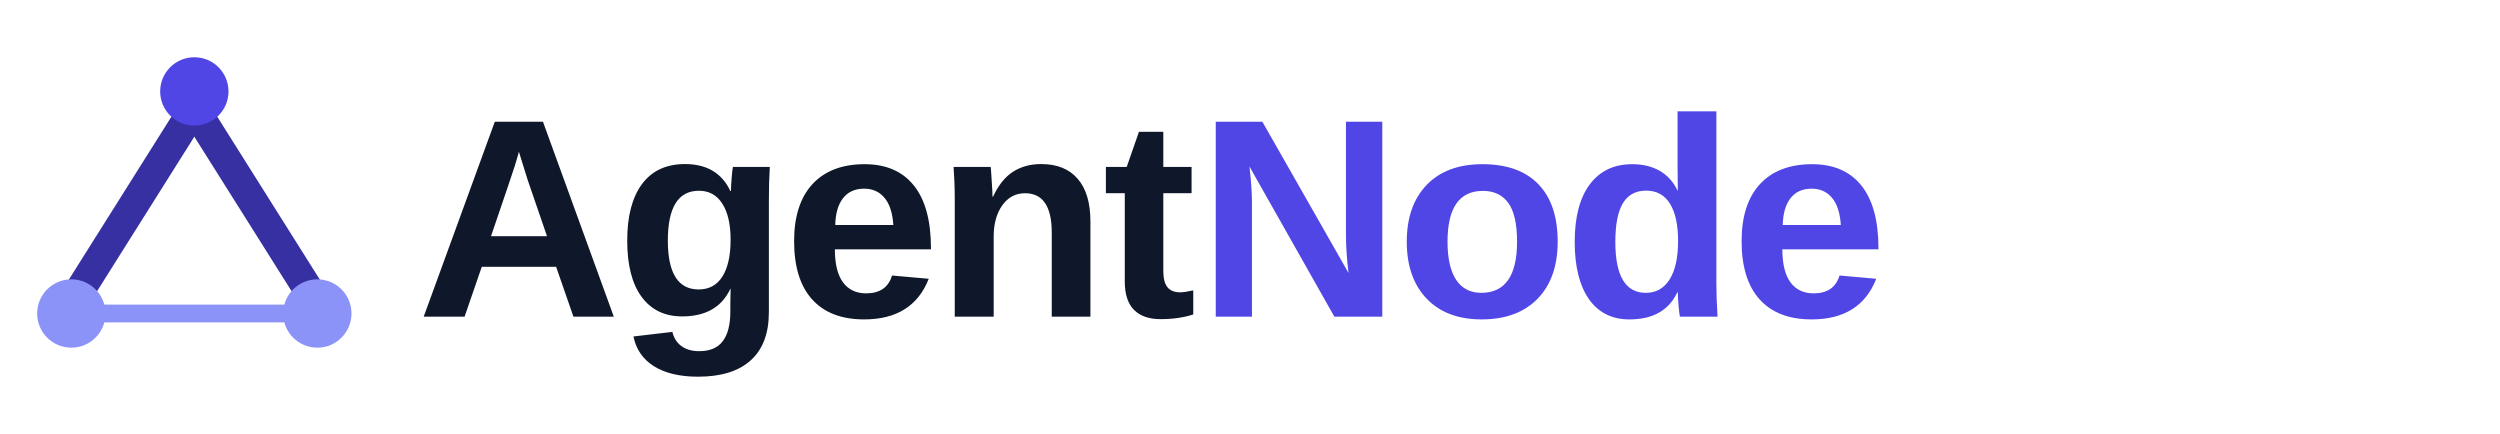
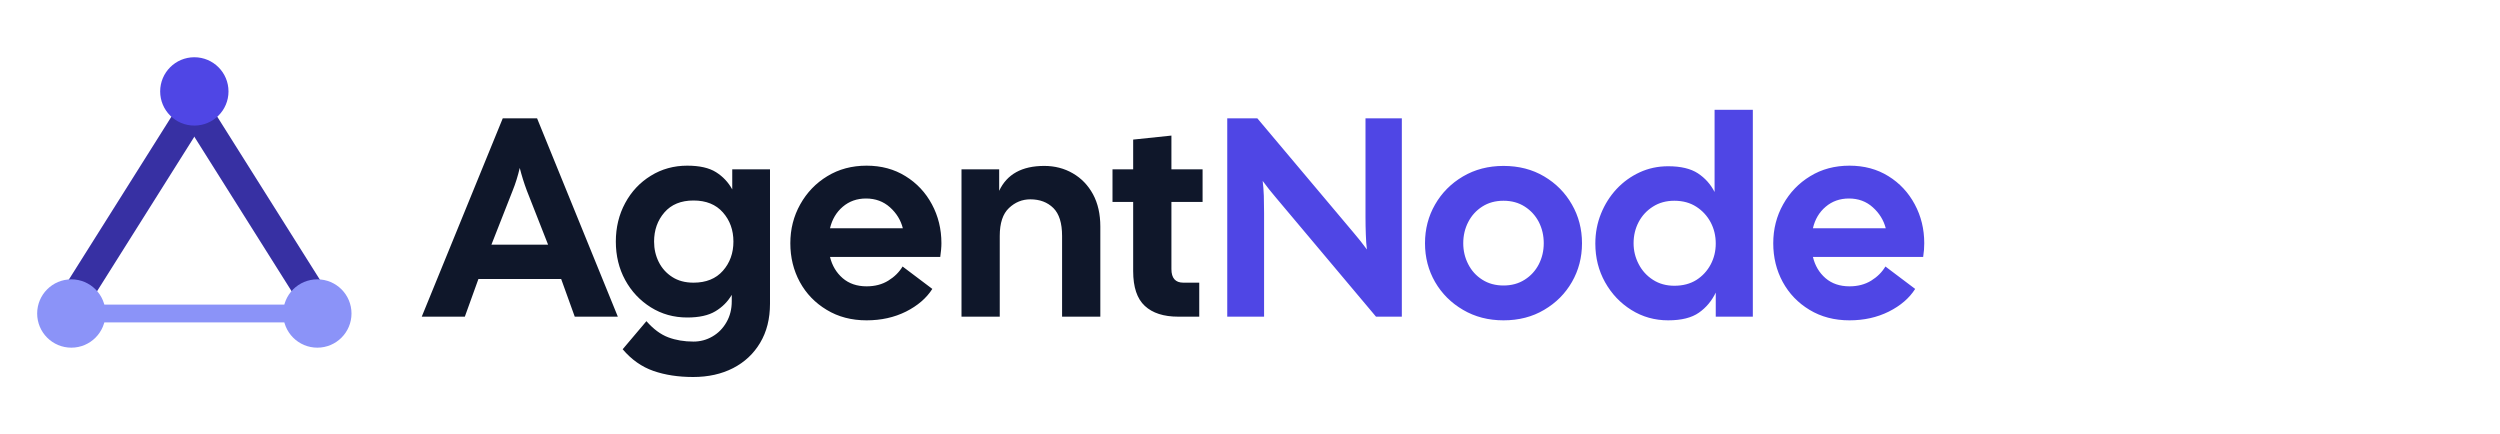
<svg xmlns="http://www.w3.org/2000/svg" viewBox="0 0 300 52" width="300" height="52" fill="none">
  <g transform="translate(2 4) scale(0.82)">
    <path d="M26 11 L9 38" stroke="#3730A3" stroke-width="4.4" stroke-linecap="round" />
    <path d="M26 11 L43 38" stroke="#3730A3" stroke-width="4.4" stroke-linecap="round" />
    <path d="M12.5 41 H39.5" stroke="#8B93F8" stroke-width="2.6" stroke-linecap="round" />
    <circle cx="26" cy="8.5" r="5" fill="#4F46E5" />
    <circle cx="8" cy="41" r="5" fill="#8B93F8" />
    <circle cx="44" cy="41" r="5" fill="#8B93F8" />
  </g>
-   <text x="50" y="38" font-family="Space Grotesk, Helvetica Neue, Arial, sans-serif" font-size="34" font-weight="700" letter-spacing="-0.02em" fill="#0F172A">Agent<tspan fill="#4F46E5">Node</tspan>
-   </text>
+   <path fill="#0F172A" d="M50.61 38 60.33 14.2H64.45L74.14 38H68.97L67.34 33.48H57.41L55.78 38ZM61.52 22.87 58.97 29.36H65.77L63.22 22.87Q62.71 21.51 62.37 20.15Q62.03 21.61 61.52 22.87Z M83.18 45.24Q80.5 45.24 78.41 44.51Q76.31 43.78 74.72 41.91L77.57 38.54Q78.83 39.97 80.19 40.48Q81.55 40.99 83.22 40.99Q84.44 40.99 85.49 40.38Q86.55 39.77 87.18 38.66Q87.81 37.56 87.81 36.16V35.38Q87.09 36.61 85.85 37.35Q84.61 38.1 82.47 38.1Q80.05 38.1 78.1 36.88Q76.14 35.65 75.02 33.6Q73.9 31.54 73.9 28.99Q73.9 26.44 75.02 24.37Q76.14 22.29 78.1 21.09Q80.05 19.88 82.47 19.88Q84.68 19.88 85.92 20.66Q87.16 21.44 87.87 22.73V20.32H92.4V36.44Q92.4 39.16 91.22 41.13Q90.05 43.1 87.98 44.17Q85.9 45.24 83.18 45.24ZM83.22 33.92Q85.49 33.92 86.75 32.49Q88.01 31.06 88.01 28.99Q88.01 26.92 86.75 25.49Q85.49 24.06 83.22 24.06Q80.97 24.06 79.73 25.49Q78.49 26.92 78.49 28.99Q78.49 30.32 79.05 31.44Q79.61 32.56 80.67 33.24Q81.72 33.92 83.22 33.92Z M103.99 38.44Q101.27 38.44 99.2 37.18Q97.12 35.93 95.98 33.84Q94.84 31.74 94.84 29.19Q94.84 26.64 96.03 24.52Q97.22 22.39 99.28 21.14Q101.34 19.88 103.99 19.88Q106.64 19.88 108.66 21.14Q110.69 22.39 111.83 24.52Q112.97 26.64 112.97 29.19Q112.97 29.57 112.93 29.98Q112.9 30.38 112.83 30.83H99.6Q99.98 32.39 101.12 33.38Q102.26 34.36 103.99 34.36Q105.49 34.36 106.59 33.68Q107.7 33 108.31 31.98L111.88 34.67Q110.82 36.33 108.72 37.39Q106.61 38.44 103.99 38.44ZM103.92 23.82Q102.29 23.82 101.13 24.81Q99.98 25.79 99.6 27.39H108.34Q107.97 25.93 106.8 24.88Q105.62 23.82 103.92 23.82Z M115.38 38V20.32H119.9V22.9Q121.3 19.91 125.31 19.91Q127.21 19.91 128.74 20.8Q130.27 21.68 131.16 23.31Q132.04 24.94 132.04 27.19V38H127.45V28.31Q127.45 26 126.4 24.96Q125.34 23.92 123.64 23.92Q122.18 23.92 121.08 24.96Q119.97 26 119.97 28.31V38Z M141.39 38Q138.77 38 137.38 36.71Q135.98 35.42 135.98 32.53V24.23H133.5V20.32H135.98V16.75L140.57 16.27V20.32H144.31V24.23H140.57V32.29Q140.57 33.92 142 33.92H143.91V38Z" />
+   <path fill="#4F46E5" d="M147.27 38V14.2H150.88L162.47 27.97Q162.88 28.45 163.27 28.94Q163.66 29.43 164.03 29.94Q163.93 29.19 163.9 28.16Q163.86 27.12 163.86 26.07V14.2H168.22V38H165.12L153.09 23.69Q152.68 23.21 152.29 22.72Q151.9 22.22 151.52 21.71Q151.62 22.46 151.66 23.5Q151.69 24.54 151.69 25.59V38Z M180.42 38.44Q177.7 38.44 175.56 37.18Q173.42 35.93 172.21 33.84Q171 31.74 171 29.19Q171 26.64 172.21 24.54Q173.42 22.43 175.56 21.17Q177.7 19.91 180.42 19.91Q183.18 19.91 185.3 21.17Q187.43 22.43 188.63 24.54Q189.84 26.64 189.84 29.19Q189.84 31.74 188.63 33.84Q187.43 35.93 185.3 37.18Q183.18 38.44 180.42 38.44ZM180.42 34.26Q181.88 34.26 182.97 33.56Q184.06 32.87 184.66 31.71Q185.25 30.55 185.25 29.19Q185.25 27.8 184.66 26.64Q184.06 25.49 182.97 24.79Q181.88 24.09 180.42 24.09Q178.96 24.09 177.87 24.79Q176.78 25.49 176.19 26.64Q175.59 27.8 175.59 29.19Q175.59 30.55 176.19 31.71Q176.78 32.87 177.87 33.56Q178.96 34.26 180.42 34.26Z M200.18 38.44Q197.76 38.44 195.77 37.2Q193.78 35.96 192.61 33.87Q191.44 31.78 191.44 29.23Q191.44 27.32 192.12 25.64Q192.8 23.96 193.99 22.68Q195.18 21.41 196.76 20.68Q198.34 19.95 200.18 19.95Q202.45 19.95 203.75 20.8Q205.04 21.65 205.75 23.04V13.18H210.34V38H205.89V35.11Q205.17 36.61 203.87 37.52Q202.56 38.44 200.18 38.44ZM200.92 34.29Q202.45 34.29 203.56 33.6Q204.66 32.9 205.28 31.74Q205.89 30.59 205.89 29.23Q205.89 27.83 205.28 26.68Q204.66 25.52 203.56 24.81Q202.45 24.09 200.92 24.09Q199.46 24.09 198.36 24.79Q197.25 25.49 196.64 26.64Q196.03 27.8 196.03 29.19Q196.03 30.52 196.64 31.69Q197.25 32.87 198.36 33.58Q199.46 34.29 200.92 34.29Z M221.94 38.44Q219.22 38.44 217.14 37.18Q215.07 35.93 213.93 33.84Q212.79 31.74 212.79 29.19Q212.79 26.64 213.98 24.52Q215.17 22.39 217.23 21.14Q219.28 19.88 221.94 19.88Q224.59 19.88 226.61 21.14Q228.63 22.39 229.77 24.52Q230.91 26.64 230.91 29.19Q230.91 29.57 230.88 29.98Q230.84 30.38 230.78 30.83H217.55Q217.92 32.39 219.06 33.38Q220.2 34.36 221.94 34.36Q223.43 34.36 224.54 33.68Q225.64 33 226.25 31.98L229.82 34.67Q228.77 36.33 226.66 37.39Q224.55 38.44 221.94 38.44ZM221.87 23.82Q220.24 23.82 219.08 24.81Q217.92 25.79 217.55 27.39H226.29Q225.91 25.93 224.74 24.88Q223.57 23.82 221.87 23.82Z" />
</svg>
